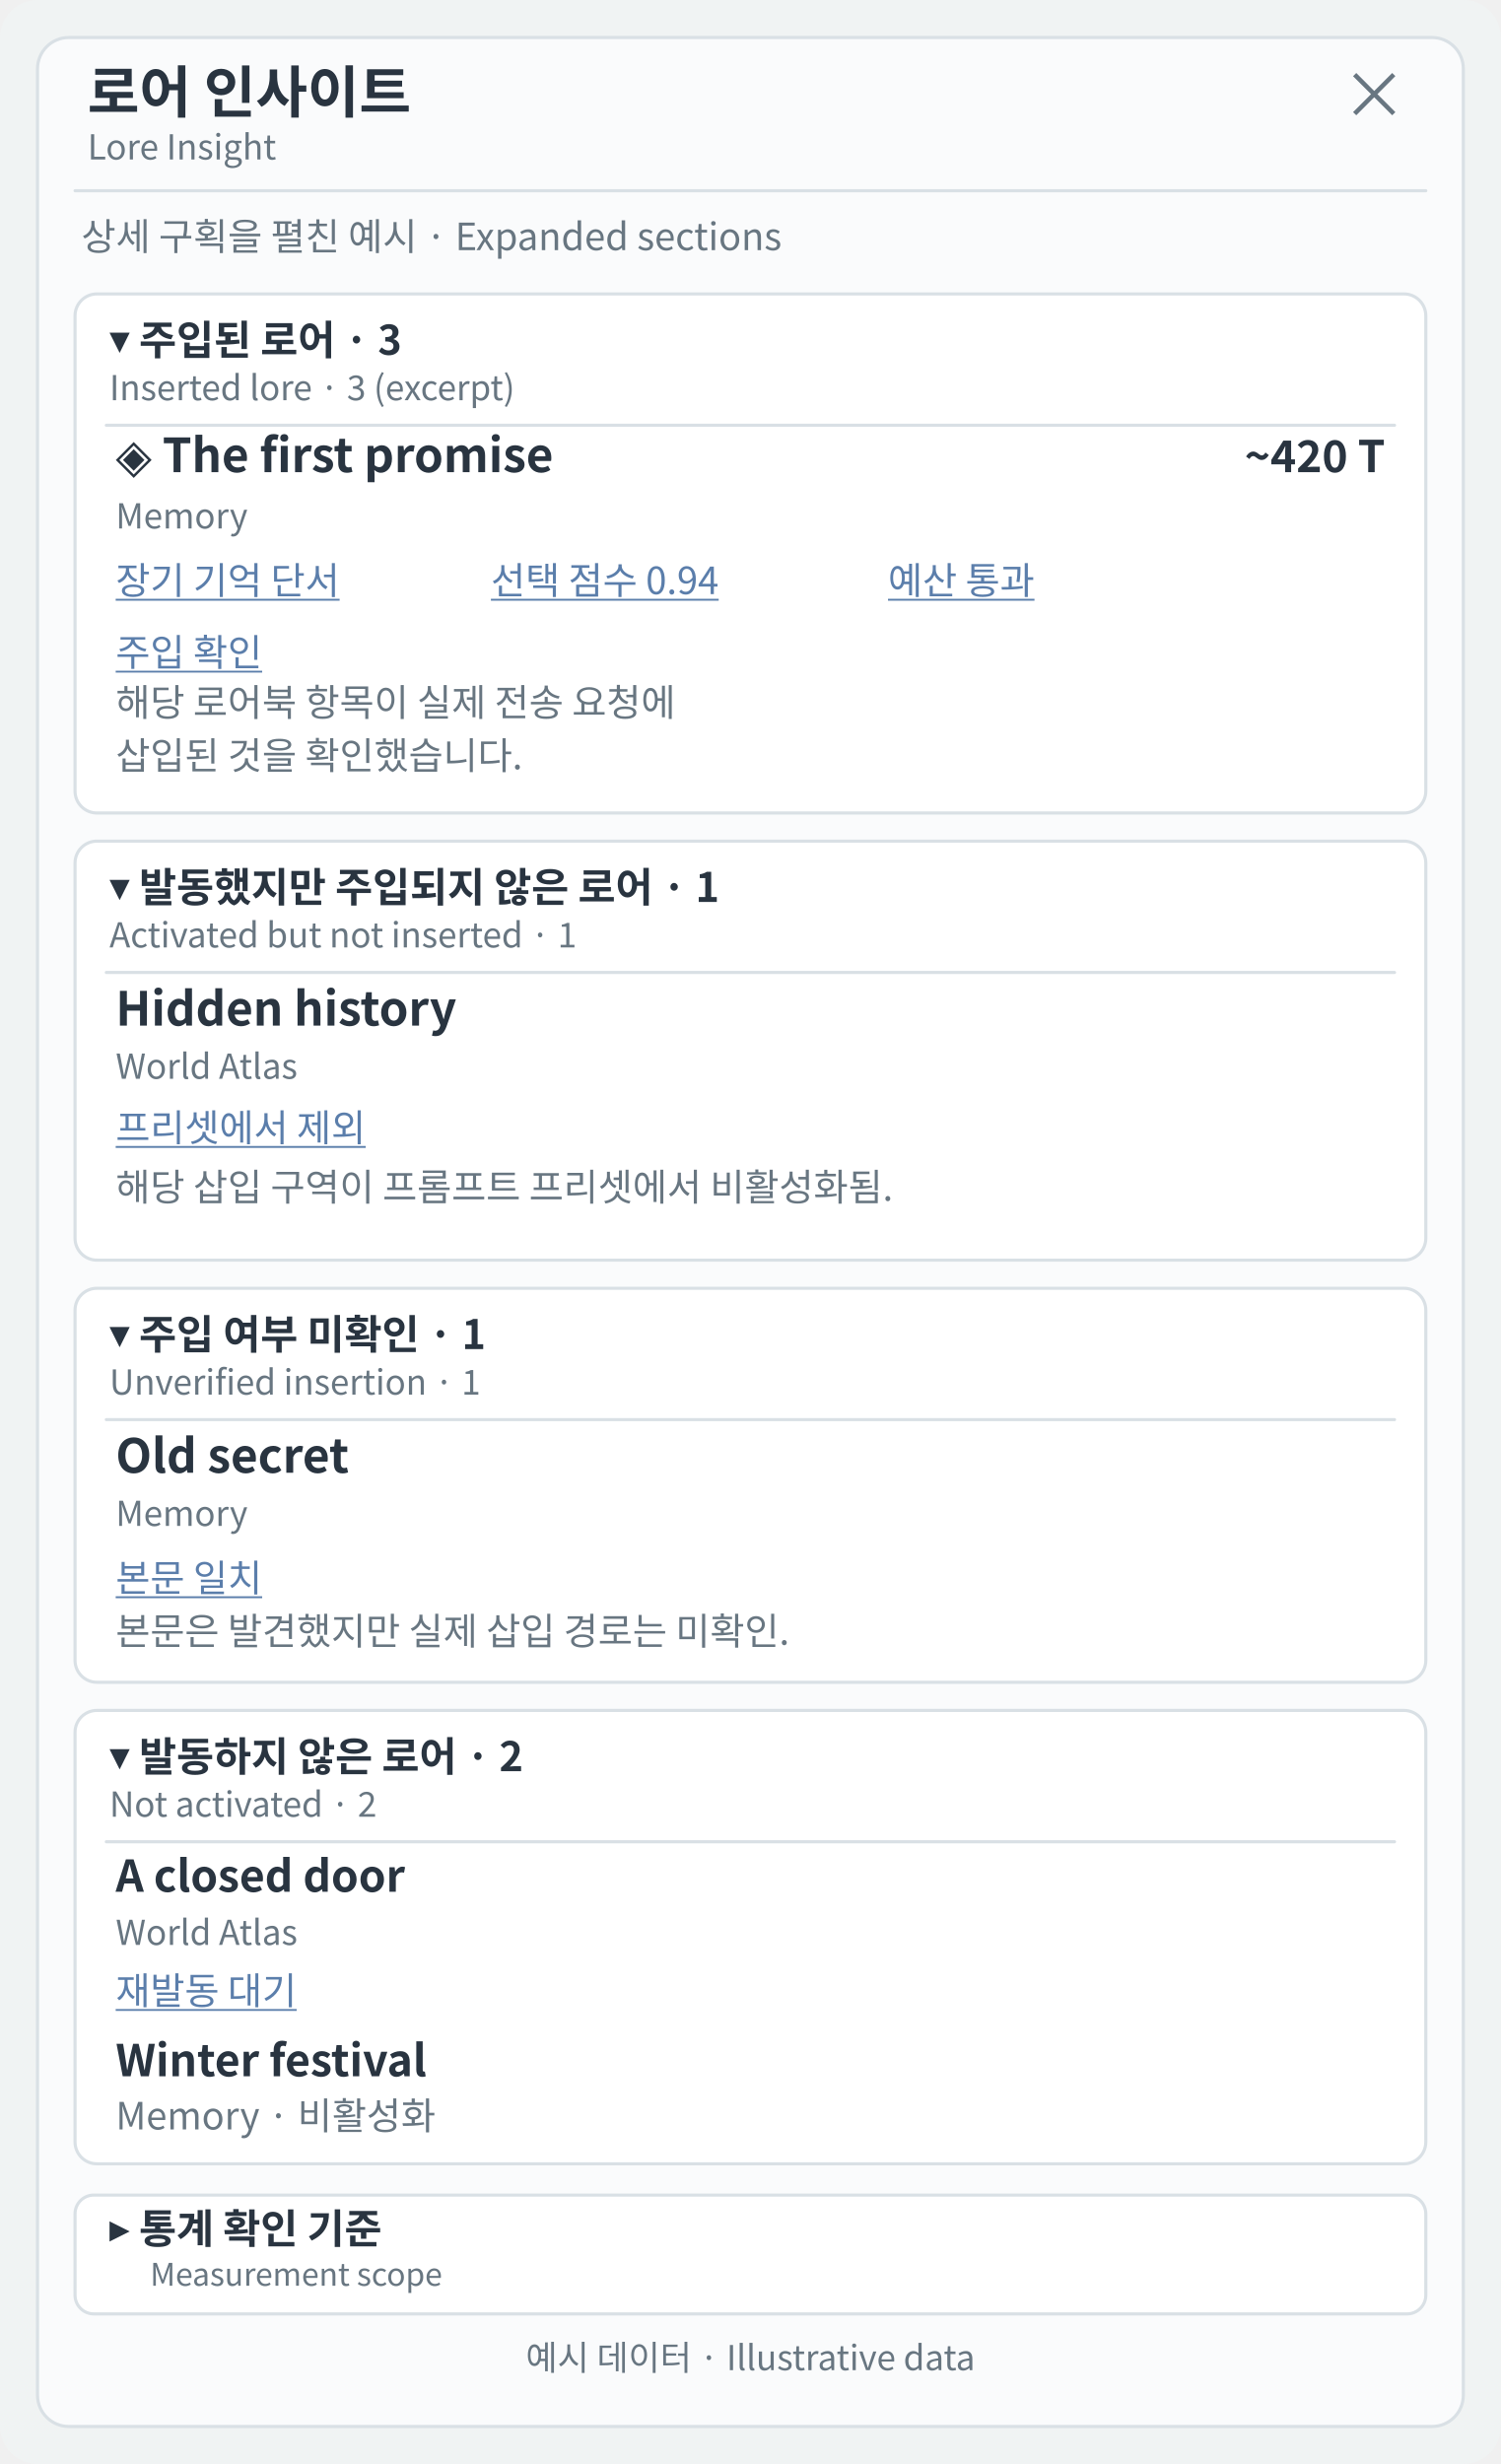
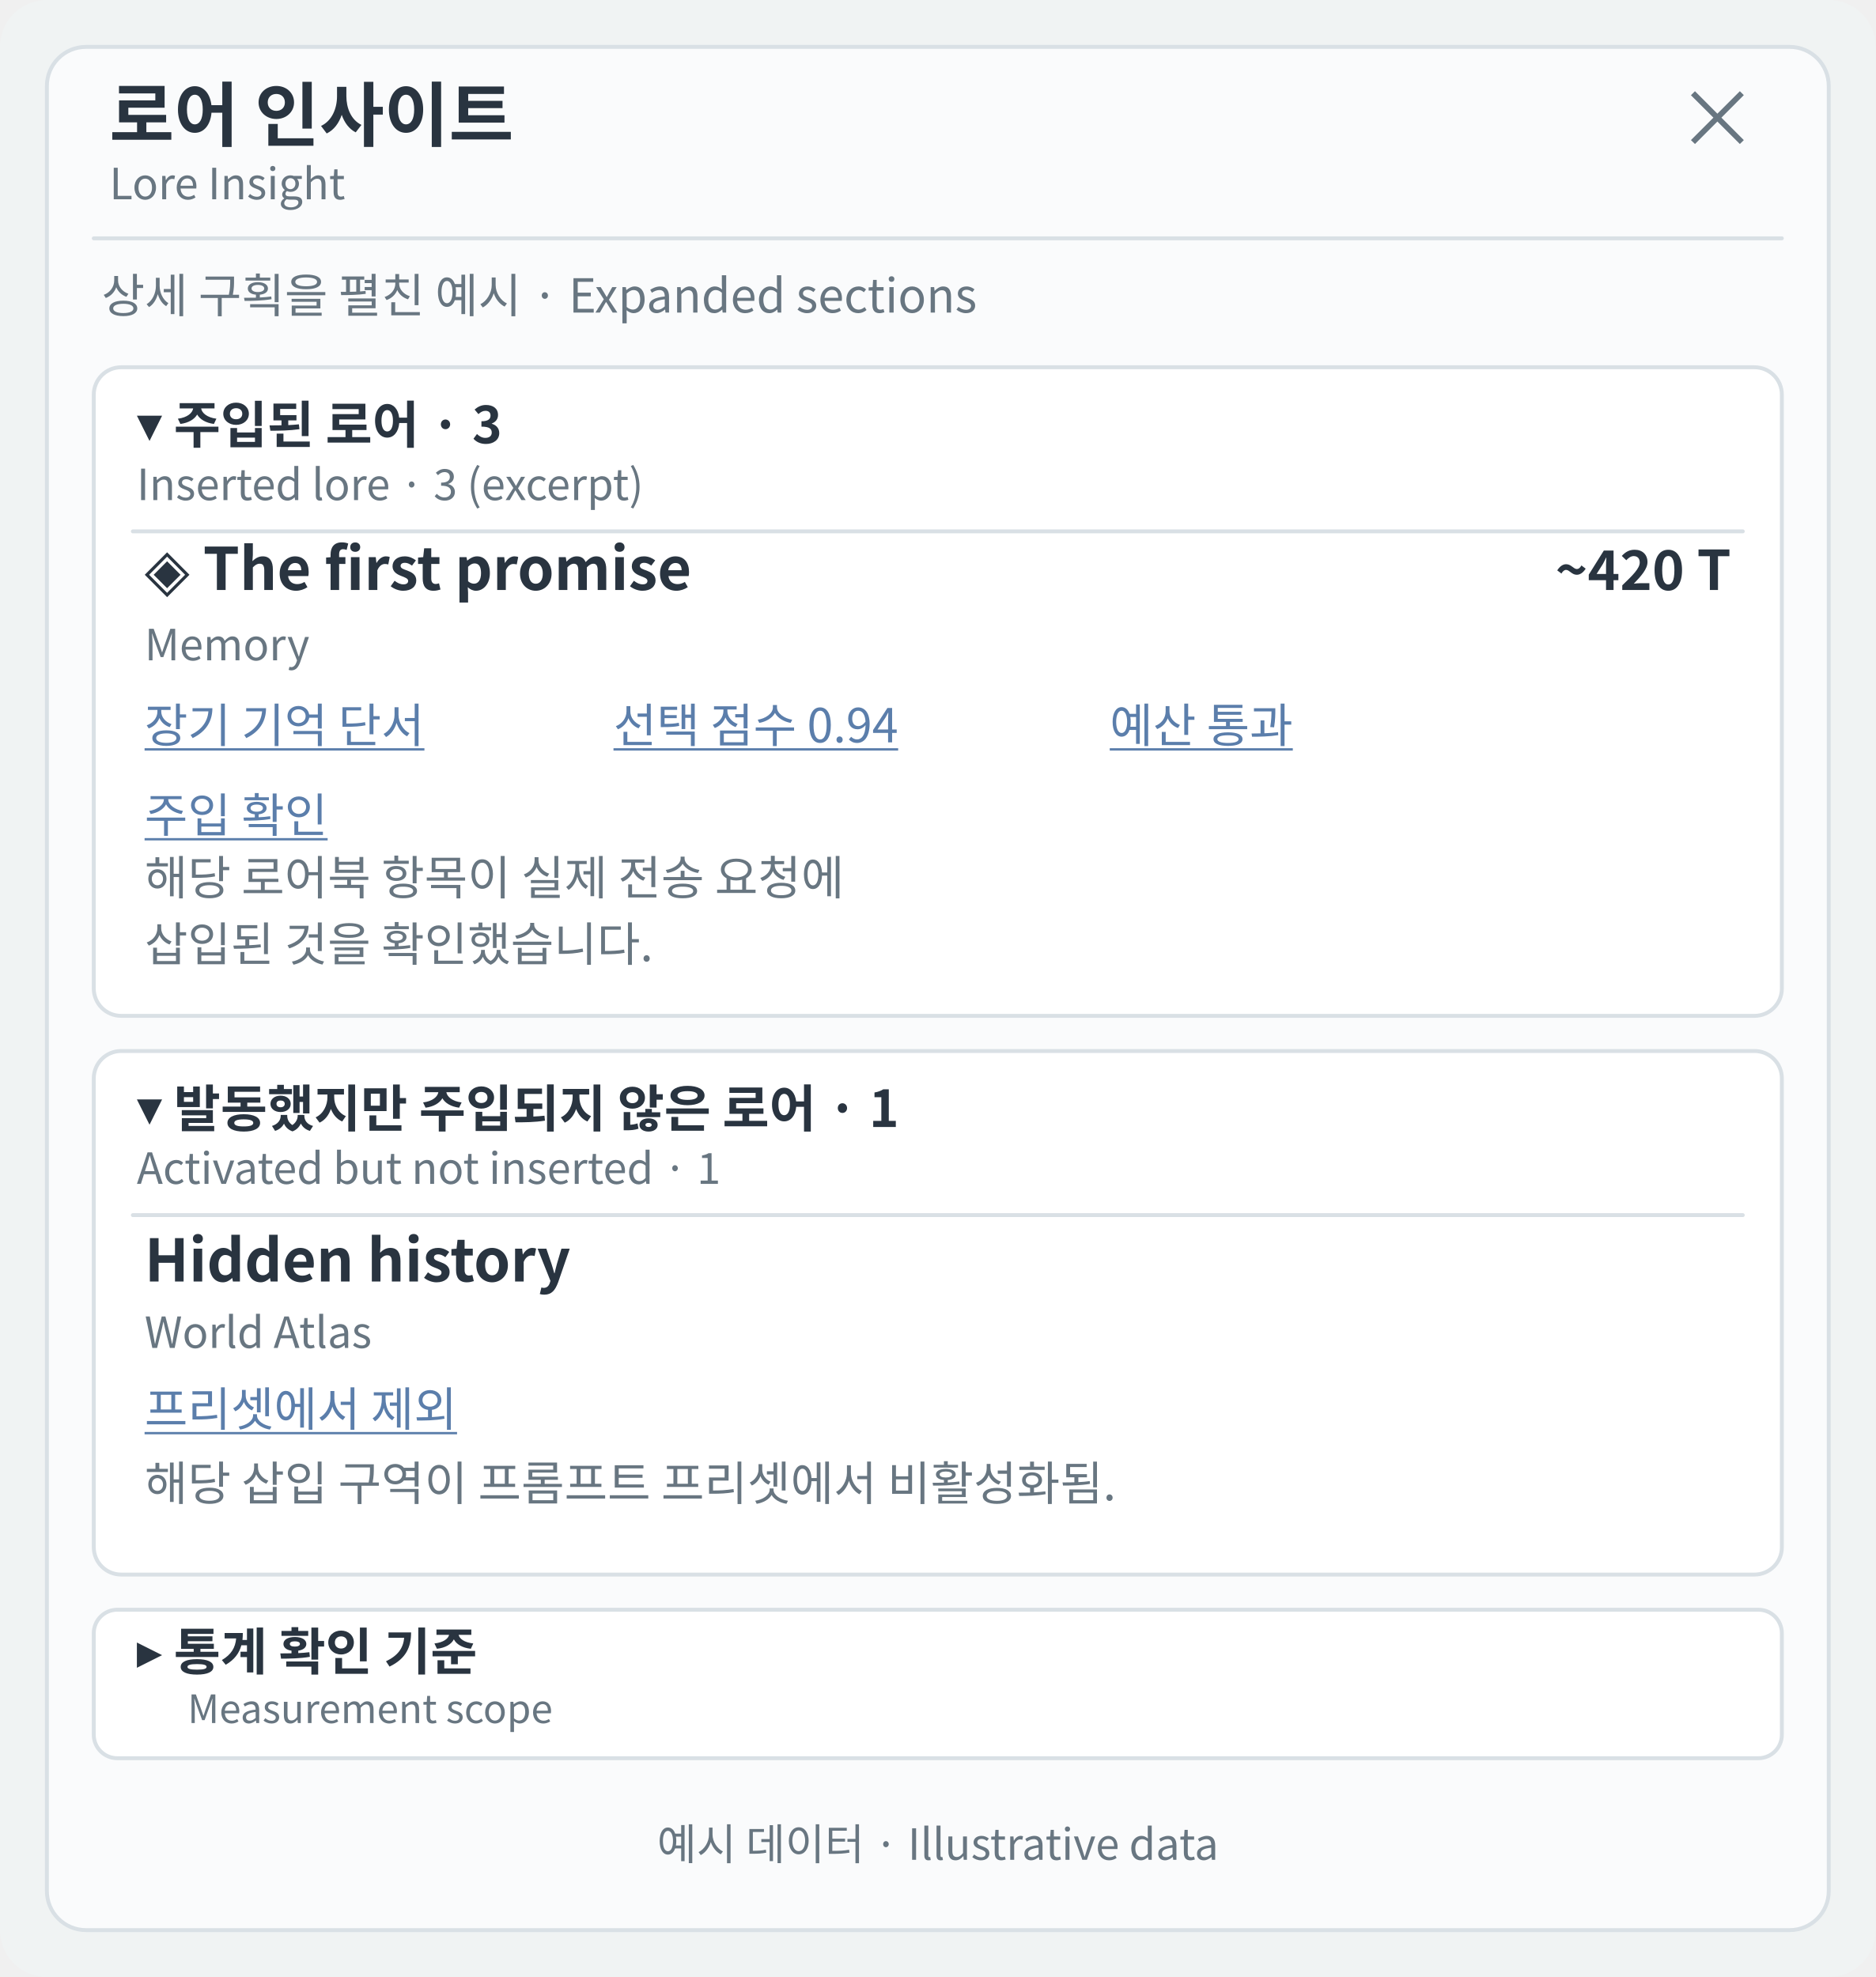
- <svg xmlns="http://www.w3.org/2000/svg" width="480" height="788" viewBox="0 0 480 788" role="img" aria-label="로어 인사이트 상세 진단 / Lore Insight diagnostics">
+ <svg xmlns="http://www.w3.org/2000/svg" width="480" height="506" viewBox="0 0 480 506" role="img" aria-label="로어 인사이트 상세 진단 / Lore Insight diagnostics">
  <style>text{font-family:'Noto Sans CJK KR','Noto Sans KR','Malgun Gothic','Apple SD Gothic Neo',Arial,sans-serif}</style>
-   <rect x="0" y="0" width="480" height="788" rx="12" fill="#f0f3f3" stroke="none" />
-   <rect x="12" y="12" width="456" height="764" rx="10" fill="#fafbfc" stroke="#d9e0e5" />
+   <rect x="0" y="0" width="480" height="506" rx="12" fill="#f0f3f3" stroke="none" />
+   <rect x="12" y="12" width="456" height="482" rx="10" fill="#fafbfc" stroke="#d9e0e5" />
  <text x="28" y="36" font-size="18" font-weight="600" fill="#293440" text-anchor="start">로어 인사이트</text>
  <text x="28" y="51" font-size="11" font-weight="400" fill="#687681" text-anchor="start">Lore Insight</text>
  <text x="450" y="38" font-size="21" font-weight="400" fill="#687681" text-anchor="end">×</text>
  <path d="M24 61L456 61" stroke="#d9e0e5" stroke-width="1" fill="none" stroke-linecap="round" />
  <text x="26" y="80" font-size="12" font-weight="400" fill="#687681" text-anchor="start">상세 구획을 펼친 예시 · Expanded sections</text>
  <rect x="24" y="94" width="432" height="166" rx="7" fill="#fff" stroke="#d9e0e5" />
  <text x="35" y="113" font-size="13" font-weight="600" fill="#293440" text-anchor="start">▾ 주입된 로어 · 3</text>
  <text x="35" y="128" font-size="11" font-weight="400" fill="#687681" text-anchor="start">Inserted lore · 3 (excerpt)</text>
  <path d="M34 136L446 136" stroke="#d9e0e5" stroke-width="1" fill="none" stroke-linecap="round" />
  <text x="37" y="151" font-size="15" font-weight="650" fill="#293440" text-anchor="start">◈  The first promise</text>
  <text x="443" y="151" font-size="14" font-weight="650" fill="#293440" text-anchor="end">~420 T</text>
  <text x="37" y="169" font-size="11" font-weight="400" fill="#687681" text-anchor="start">Memory</text>
  <text x="37" y="190" font-size="12" font-weight="500" fill="#5b7eab" text-anchor="start" text-decoration="underline">장기 기억 단서</text>
  <text x="157" y="190" font-size="12" font-weight="500" fill="#5b7eab" text-anchor="start" text-decoration="underline">선택 점수 0.94</text>
  <text x="284" y="190" font-size="12" font-weight="500" fill="#5b7eab" text-anchor="start" text-decoration="underline">예산 통과</text>
  <text x="37" y="213" font-size="12" font-weight="500" fill="#5b7eab" text-anchor="start" text-decoration="underline">주입 확인</text>
  <text x="37" y="229" font-size="12" font-weight="400" fill="#687681" text-anchor="start">해당 로어북 항목이 실제 전송 요청에</text>
  <text x="37" y="246" font-size="12" font-weight="400" fill="#687681" text-anchor="start">삽입된 것을 확인했습니다.</text>
  <rect x="24" y="269" width="432" height="134" rx="7" fill="#fff" stroke="#d9e0e5" />
  <text x="35" y="288" font-size="13" font-weight="600" fill="#293440" text-anchor="start">▾ 발동했지만 주입되지 않은 로어 · 1</text>
  <text x="35" y="303" font-size="11" font-weight="400" fill="#687681" text-anchor="start">Activated but not inserted · 1</text>
  <path d="M34 311L446 311" stroke="#d9e0e5" stroke-width="1" fill="none" stroke-linecap="round" />
  <text x="37" y="328" font-size="15" font-weight="650" fill="#293440" text-anchor="start">Hidden history</text>
  <text x="37" y="345" font-size="11" font-weight="400" fill="#687681" text-anchor="start">World Atlas</text>
  <text x="37" y="365" font-size="12" font-weight="500" fill="#5b7eab" text-anchor="start" text-decoration="underline">프리셋에서 제외</text>
  <text x="37" y="384" font-size="12" font-weight="400" fill="#687681" text-anchor="start">해당 삽입 구역이 프롬프트 프리셋에서 비활성화됨.</text>
-   <rect x="24" y="412" width="432" height="126" rx="7" fill="#fff" stroke="#d9e0e5" />
-   <text x="35" y="431" font-size="13" font-weight="600" fill="#293440" text-anchor="start">▾ 주입 여부 미확인 · 1</text>
-   <text x="35" y="446" font-size="11" font-weight="400" fill="#687681" text-anchor="start">Unverified insertion · 1</text>
-   <path d="M34 454L446 454" stroke="#d9e0e5" stroke-width="1" fill="none" stroke-linecap="round" />
-   <text x="37" y="471" font-size="15" font-weight="650" fill="#293440" text-anchor="start">Old secret</text>
-   <text x="37" y="488" font-size="11" font-weight="400" fill="#687681" text-anchor="start">Memory</text>
-   <text x="37" y="509" font-size="12" font-weight="500" fill="#5b7eab" text-anchor="start" text-decoration="underline">본문 일치</text>
-   <text x="37" y="526" font-size="12" font-weight="400" fill="#687681" text-anchor="start">본문은 발견했지만 실제 삽입 경로는 미확인.</text>
-   <rect x="24" y="547" width="432" height="145" rx="7" fill="#fff" stroke="#d9e0e5" />
-   <text x="35" y="566" font-size="13" font-weight="600" fill="#293440" text-anchor="start">▾ 발동하지 않은 로어 · 2</text>
-   <text x="35" y="581" font-size="11" font-weight="400" fill="#687681" text-anchor="start">Not activated · 2</text>
-   <path d="M34 589L446 589" stroke="#d9e0e5" stroke-width="1" fill="none" stroke-linecap="round" />
-   <text x="37" y="605" font-size="14" font-weight="650" fill="#293440" text-anchor="start">A closed door</text>
-   <text x="37" y="622" font-size="11" font-weight="400" fill="#687681" text-anchor="start">World Atlas</text>
-   <text x="37" y="641" font-size="12" font-weight="500" fill="#5b7eab" text-anchor="start" text-decoration="underline">재발동 대기</text>
-   <text x="37" y="664" font-size="14" font-weight="650" fill="#293440" text-anchor="start">Winter festival</text>
-   <text x="37" y="681" font-size="12" font-weight="400" fill="#687681" text-anchor="start">Memory · 비활성화</text>
-   <rect x="24" y="702" width="432" height="38" rx="6" fill="#fff" stroke="#d9e0e5" />
-   <text x="35" y="717" font-size="13" font-weight="600" fill="#293440" text-anchor="start">▸ 통계 확인 기준</text>
-   <text x="48" y="731" font-size="10" font-weight="400" fill="#687681" text-anchor="start">Measurement scope</text>
-   <text x="240" y="758" font-size="11" font-weight="400" fill="#687681" text-anchor="middle">예시 데이터 · Illustrative data</text>
+   <rect x="24" y="412" width="432" height="38" rx="6" fill="#fff" stroke="#d9e0e5" />
+   <text x="35" y="427" font-size="13" font-weight="600" fill="#293440" text-anchor="start">▸ 통계 확인 기준</text>
+   <text x="48" y="441" font-size="10" font-weight="400" fill="#687681" text-anchor="start">Measurement scope</text>
+   <text x="240" y="476" font-size="11" font-weight="400" fill="#687681" text-anchor="middle">예시 데이터 · Illustrative data</text>
</svg>
